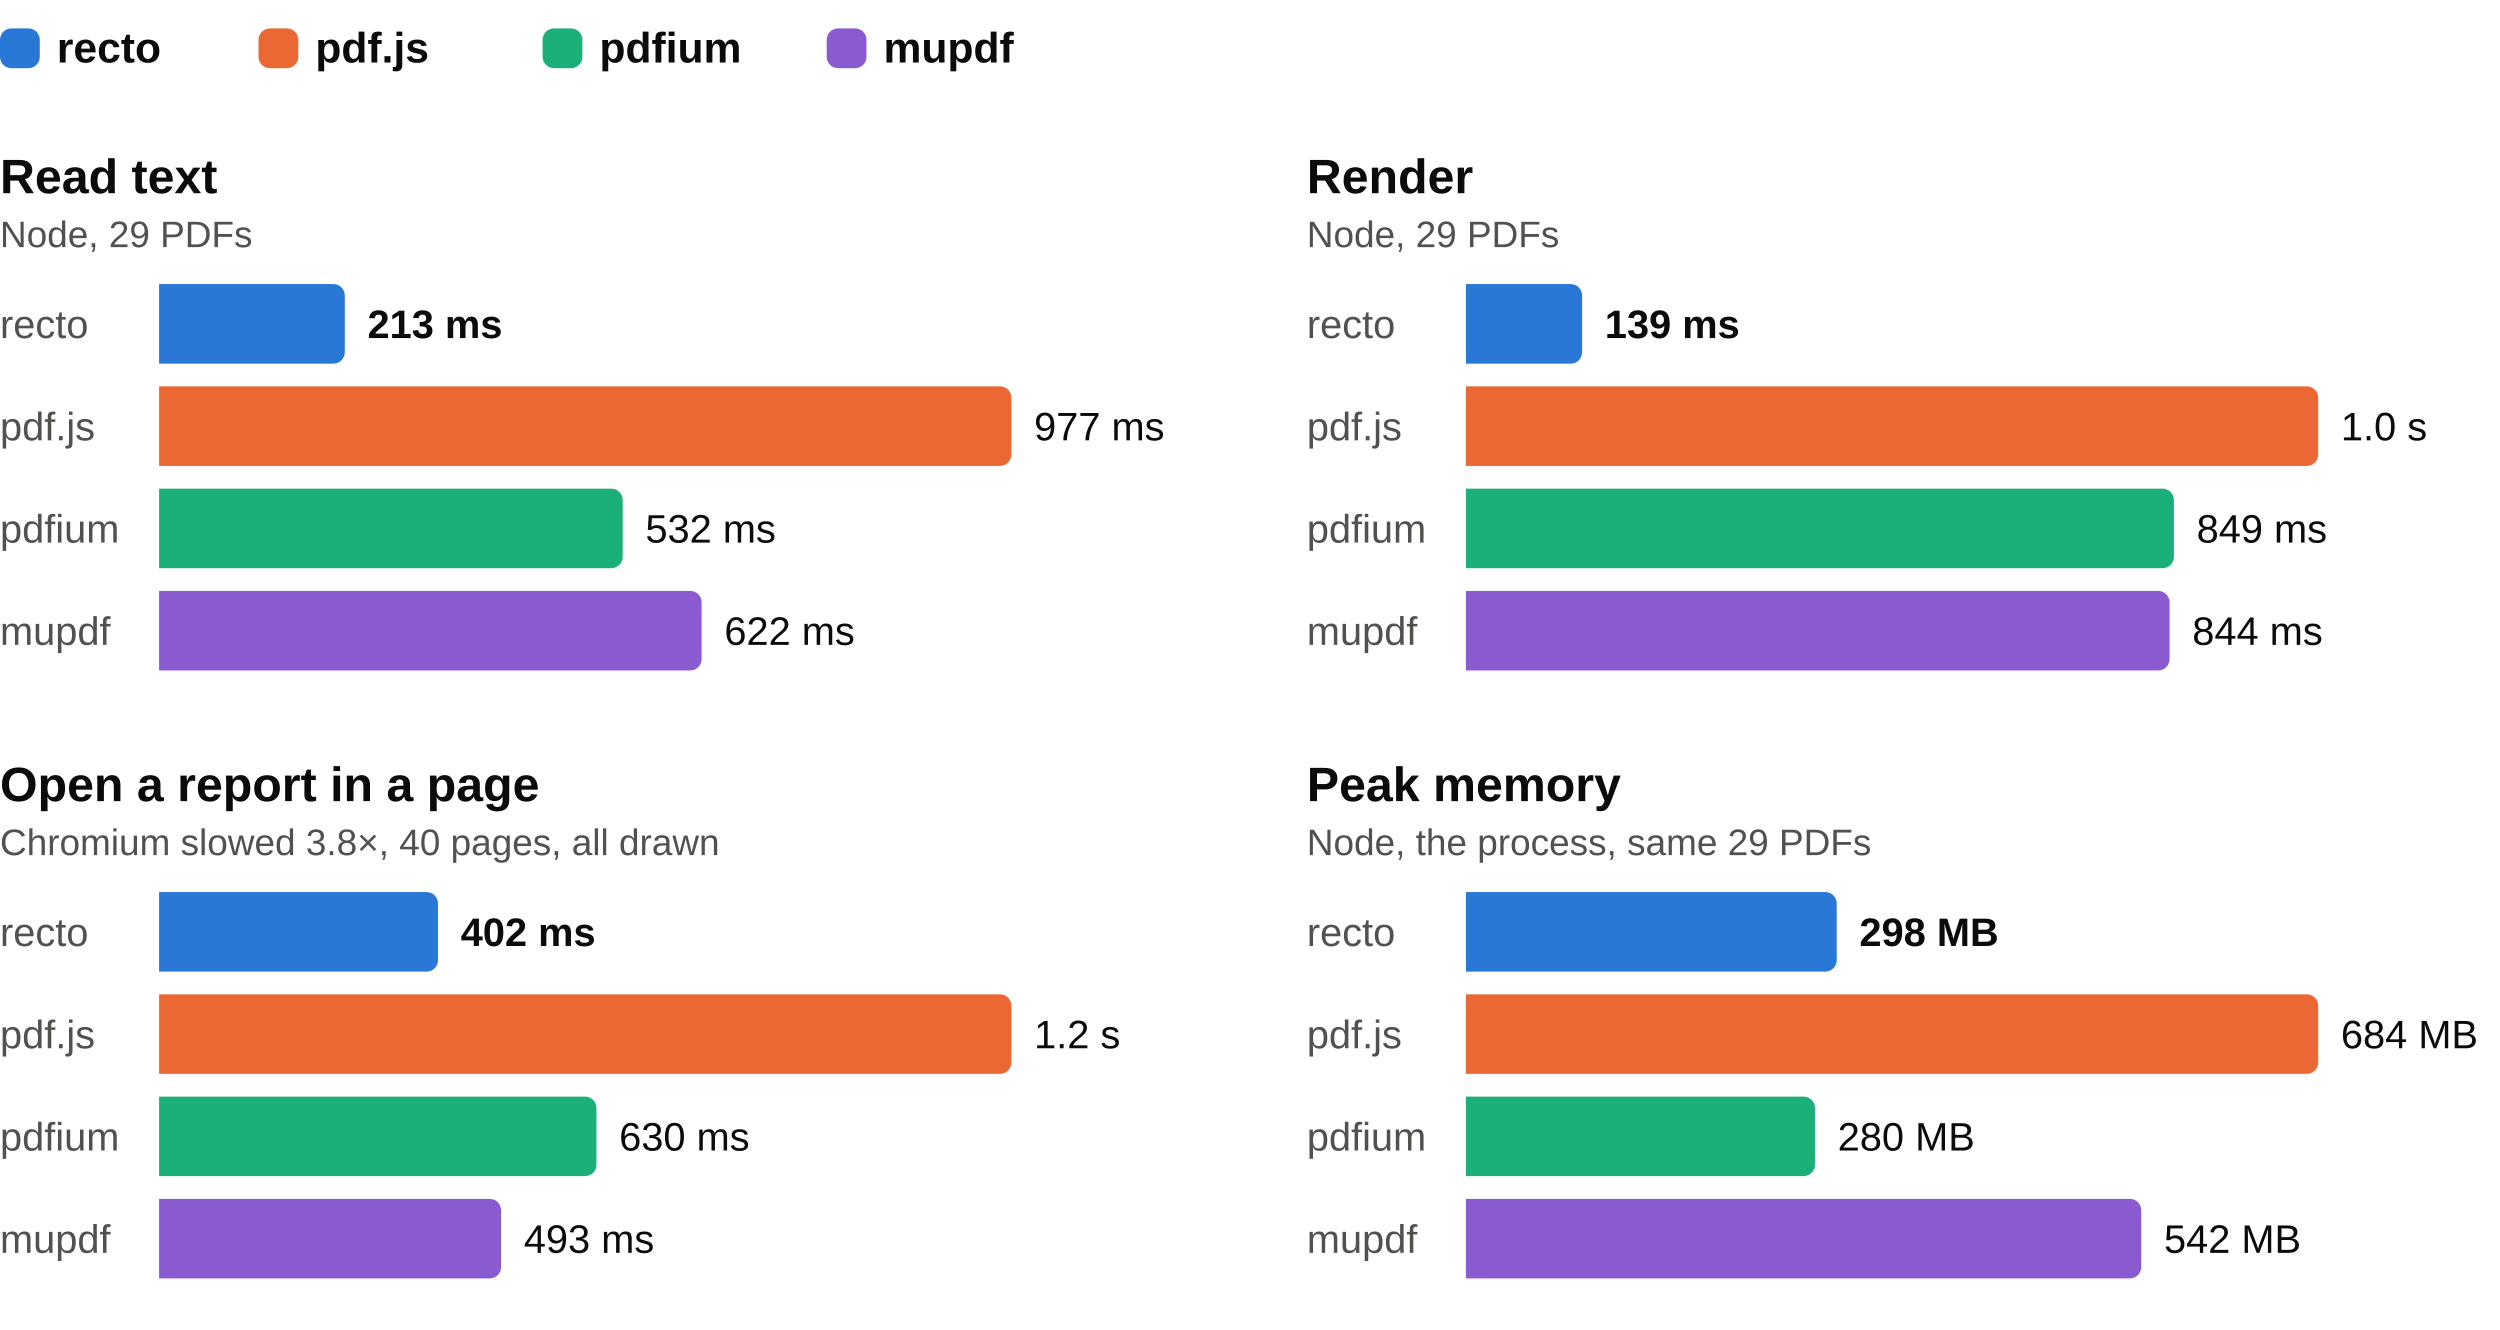
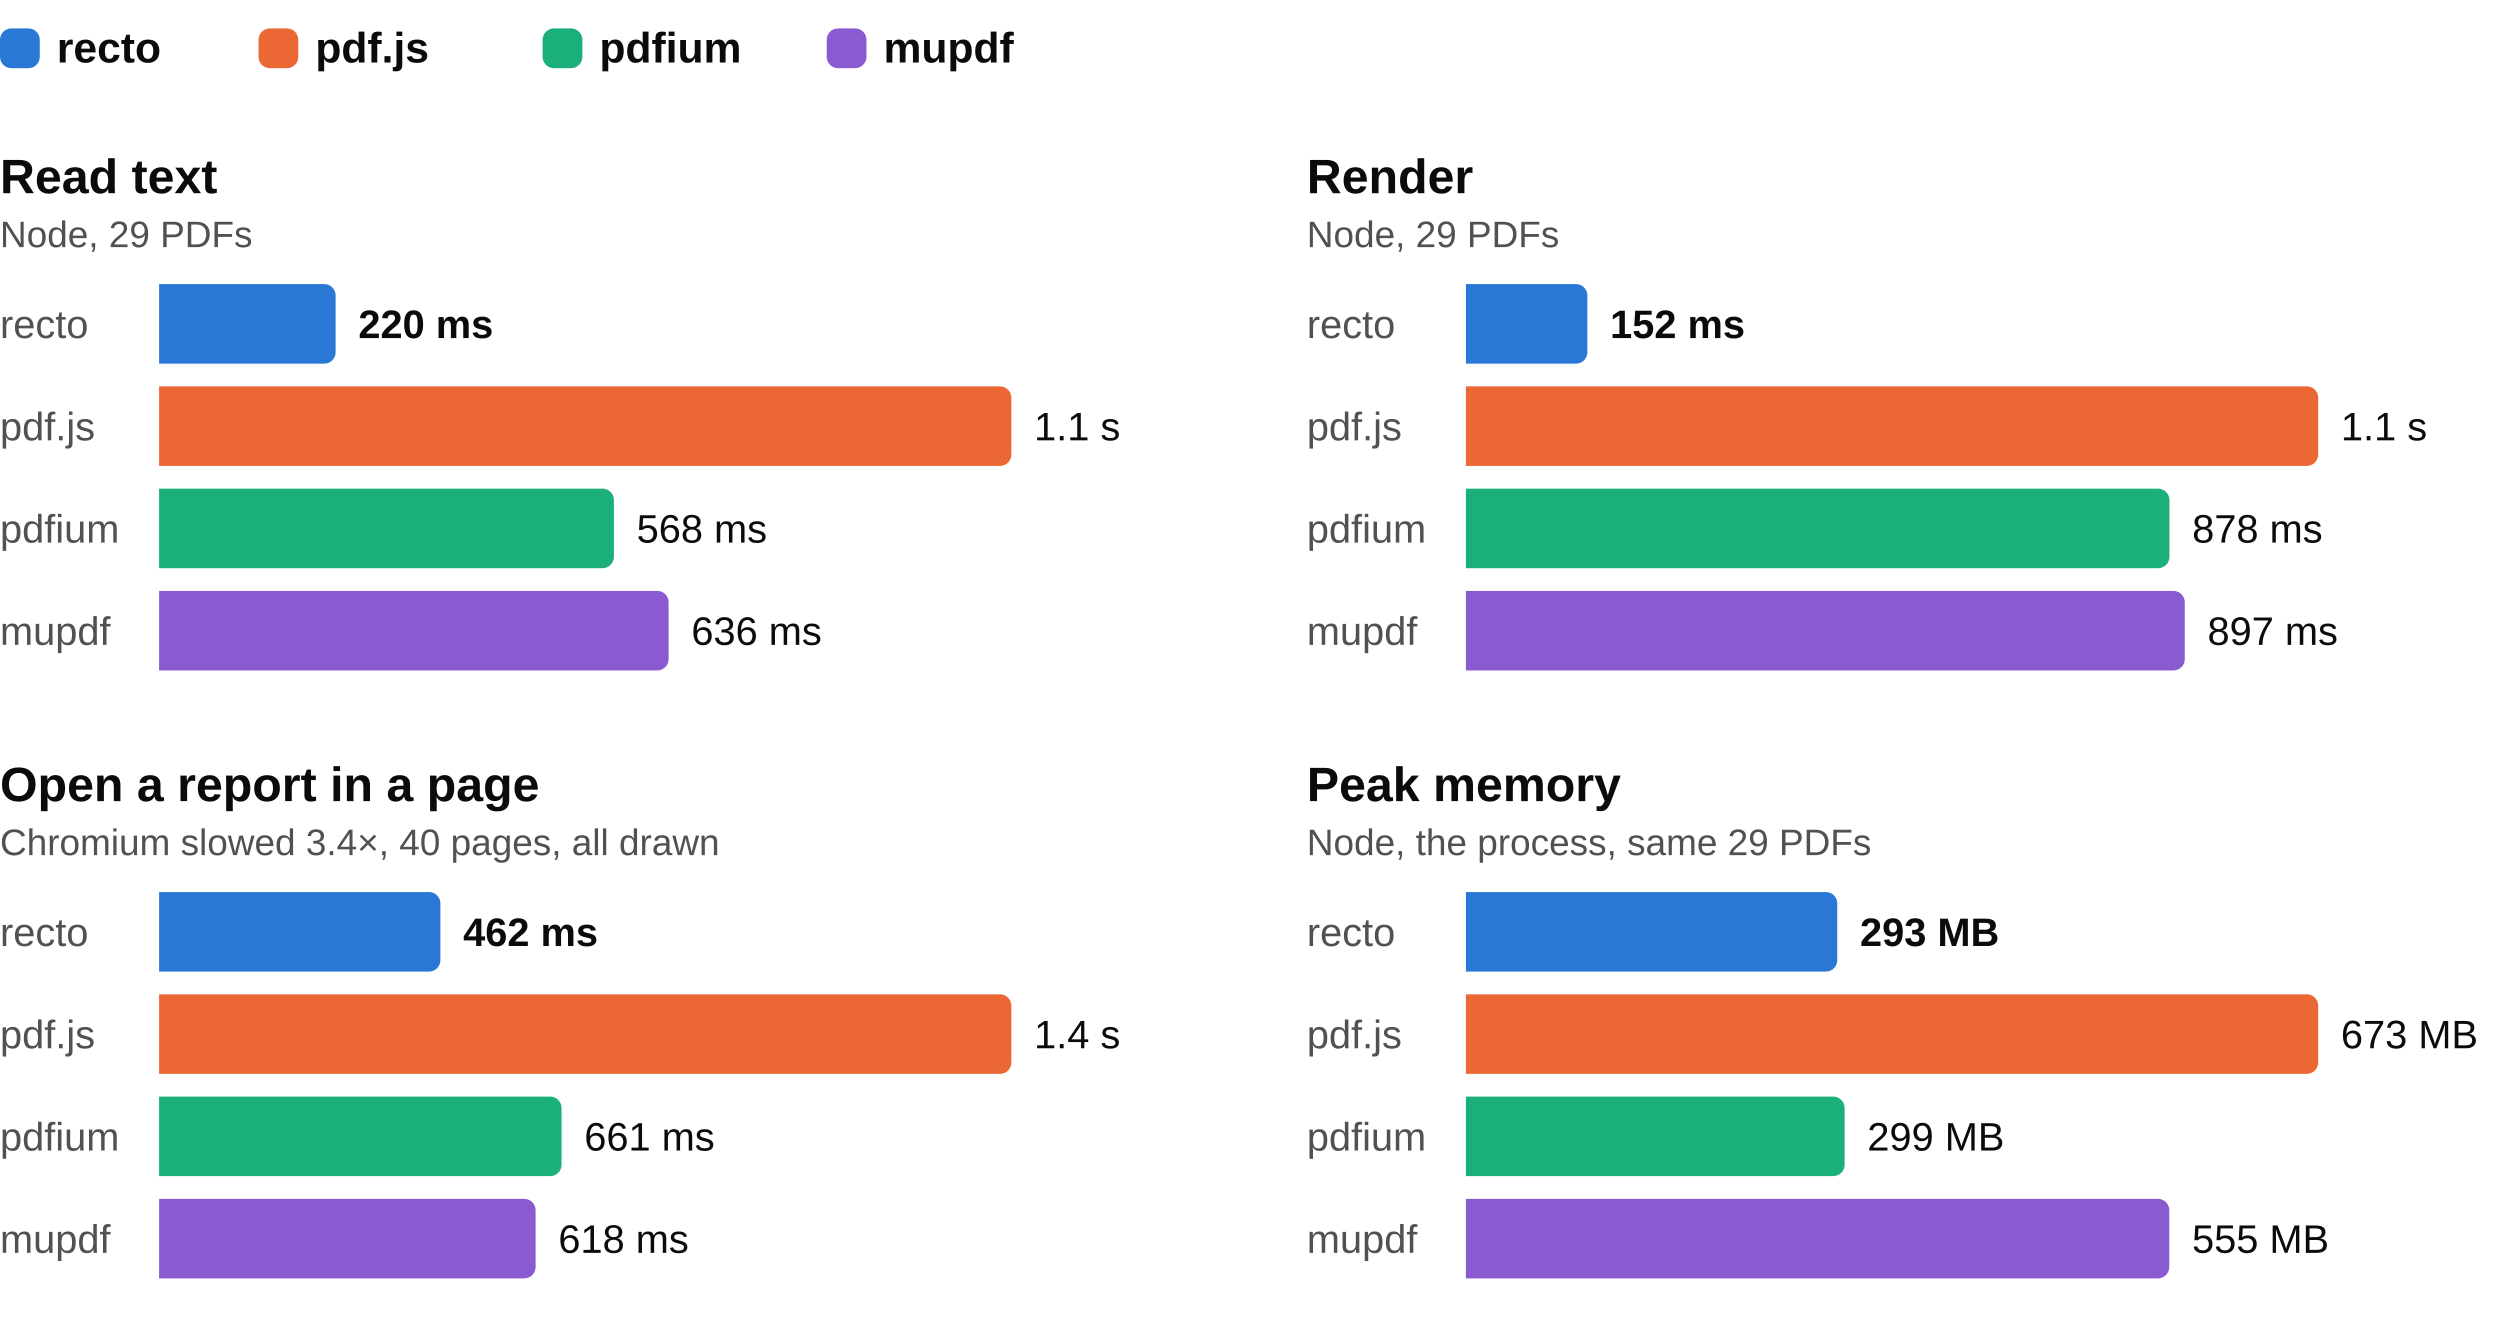
- <svg xmlns="http://www.w3.org/2000/svg" viewBox="0 0 880 468" width="880" height="468" role="img" aria-label="Benchmark medians: Read text: recto 213 ms, pdf.js 977 ms, pdfium 532 ms, mupdf 622 ms; Render: recto 139 ms, pdf.js 1.0 s, pdfium 849 ms, mupdf 844 ms; Open a report in a page: recto 402 ms, pdf.js 1.2 s, pdfium 630 ms, mupdf 493 ms; Peak memory: recto 298 MB, pdf.js 684 MB, pdfium 280 MB, mupdf 542 MB">
+ <svg xmlns="http://www.w3.org/2000/svg" viewBox="0 0 880 468" width="880" height="468" role="img" aria-label="Benchmark medians: Read text: recto 220 ms, pdf.js 1.1 s, pdfium 568 ms, mupdf 636 ms; Render: recto 152 ms, pdf.js 1.1 s, pdfium 878 ms, mupdf 897 ms; Open a report in a page: recto 462 ms, pdf.js 1.4 s, pdfium 661 ms, mupdf 618 ms; Peak memory: recto 293 MB, pdf.js 673 MB, pdfium 299 MB, mupdf 555 MB">
  <style>text{font-family:-apple-system, BlinkMacSystemFont, "Segoe UI", "Helvetica Neue", Arial, sans-serif}.t{fill:#0b0b0b}.s{fill:#52514e}</style>
  <rect x="0" y="10" width="14" height="14" rx="4" fill="#2a78d6" />
  <text x="20" y="22" class="t" font-size="15" font-weight="600">recto</text>
  <rect x="91" y="10" width="14" height="14" rx="4" fill="#eb6834" />
  <text x="111" y="22" class="t" font-size="15" font-weight="600">pdf.js</text>
  <rect x="191" y="10" width="14" height="14" rx="4" fill="#1baf7a" />
  <text x="211" y="22" class="t" font-size="15" font-weight="600">pdfium</text>
  <rect x="291" y="10" width="14" height="14" rx="4" fill="#8a5ad0" />
  <text x="311" y="22" class="t" font-size="15" font-weight="600">mupdf</text>
  <text x="0" y="68" class="t" font-size="17" font-weight="650">Read text</text>
  <text x="0" y="87" class="s" font-size="13">Node, 29 PDFs</text>
  <text x="0" y="119" class="s" font-size="14">recto</text>
-   <path d="M56 100 h61.367 a4 4 0 0 1 4 4 v20 a4 4 0 0 1 -4 4 h-61.367 z" fill="#2a78d6" />
-   <text x="129.367" y="119" class="t" font-size="14" font-weight="650">213 ms</text>
+   <path d="M56 100 h58.143 a4 4 0 0 1 4 4 v20 a4 4 0 0 1 -4 4 h-58.143 z" fill="#2a78d6" />
+   <text x="126.143" y="119" class="t" font-size="14" font-weight="650">220 ms</text>
  <text x="0" y="155" class="s" font-size="14">pdf.js</text>
  <path d="M56 136 h296 a4 4 0 0 1 4 4 v20 a4 4 0 0 1 -4 4 h-296 z" fill="#eb6834" />
-   <text x="364" y="155" class="t" font-size="14" font-weight="400">977 ms</text>
+   <text x="364" y="155" class="t" font-size="14" font-weight="400">1.1 s</text>
  <text x="0" y="191" class="s" font-size="14">pdfium</text>
-   <path d="M56 172 h159.187 a4 4 0 0 1 4 4 v20 a4 4 0 0 1 -4 4 h-159.187 z" fill="#1baf7a" />
-   <text x="227.187" y="191" class="t" font-size="14" font-weight="400">532 ms</text>
+   <path d="M56 172 h156.094 a4 4 0 0 1 4 4 v20 a4 4 0 0 1 -4 4 h-156.094 z" fill="#1baf7a" />
+   <text x="224.094" y="191" class="t" font-size="14" font-weight="400">568 ms</text>
  <text x="0" y="227" class="s" font-size="14">mupdf</text>
-   <path d="M56 208 h186.973 a4 4 0 0 1 4 4 v20 a4 4 0 0 1 -4 4 h-186.973 z" fill="#8a5ad0" />
-   <text x="254.973" y="227" class="t" font-size="14" font-weight="400">622 ms</text>
+   <path d="M56 208 h175.352 a4 4 0 0 1 4 4 v20 a4 4 0 0 1 -4 4 h-175.352 z" fill="#8a5ad0" />
+   <text x="243.352" y="227" class="t" font-size="14" font-weight="400">636 ms</text>
  <text x="460" y="68" class="t" font-size="17" font-weight="650">Render</text>
  <text x="460" y="87" class="s" font-size="13">Node, 29 PDFs</text>
  <text x="460" y="119" class="s" font-size="14">recto</text>
-   <path d="M516 100 h36.9 a4 4 0 0 1 4 4 v20 a4 4 0 0 1 -4 4 h-36.9 z" fill="#2a78d6" />
-   <text x="564.9" y="119" class="t" font-size="14" font-weight="650">139 ms</text>
+   <path d="M516 100 h38.756 a4 4 0 0 1 4 4 v20 a4 4 0 0 1 -4 4 h-38.756 z" fill="#2a78d6" />
+   <text x="566.756" y="119" class="t" font-size="14" font-weight="650">152 ms</text>
  <text x="460" y="155" class="s" font-size="14">pdf.js</text>
  <path d="M516 136 h296 a4 4 0 0 1 4 4 v20 a4 4 0 0 1 -4 4 h-296 z" fill="#eb6834" />
-   <text x="824" y="155" class="t" font-size="14" font-weight="400">1.0 s</text>
+   <text x="824" y="155" class="t" font-size="14" font-weight="400">1.1 s</text>
  <text x="460" y="191" class="s" font-size="14">pdfium</text>
-   <path d="M516 172 h245.213 a4 4 0 0 1 4 4 v20 a4 4 0 0 1 -4 4 h-245.213 z" fill="#1baf7a" />
-   <text x="773.213" y="191" class="t" font-size="14" font-weight="400">849 ms</text>
+   <path d="M516 172 h243.648 a4 4 0 0 1 4 4 v20 a4 4 0 0 1 -4 4 h-243.648 z" fill="#1baf7a" />
+   <text x="771.648" y="191" class="t" font-size="14" font-weight="400">878 ms</text>
  <text x="460" y="227" class="s" font-size="14">mupdf</text>
-   <path d="M516 208 h243.687 a4 4 0 0 1 4 4 v20 a4 4 0 0 1 -4 4 h-243.687 z" fill="#8a5ad0" />
-   <text x="771.687" y="227" class="t" font-size="14" font-weight="400">844 ms</text>
+   <path d="M516 208 h249.039 a4 4 0 0 1 4 4 v20 a4 4 0 0 1 -4 4 h-249.039 z" fill="#8a5ad0" />
+   <text x="777.039" y="227" class="t" font-size="14" font-weight="400">897 ms</text>
  <text x="0" y="282" class="t" font-size="17" font-weight="650">Open a report in a page</text>
-   <text x="0" y="301" class="s" font-size="13">Chromium slowed 3.8×, 40 pages, all drawn</text>
+   <text x="0" y="301" class="s" font-size="13">Chromium slowed 3.4×, 40 pages, all drawn</text>
  <text x="0" y="333" class="s" font-size="14">recto</text>
-   <path d="M56 314 h94.168 a4 4 0 0 1 4 4 v20 a4 4 0 0 1 -4 4 h-94.168 z" fill="#2a78d6" />
-   <text x="162.168" y="333" class="t" font-size="14" font-weight="650">402 ms</text>
+   <path d="M56 314 h95.014 a4 4 0 0 1 4 4 v20 a4 4 0 0 1 -4 4 h-95.014 z" fill="#2a78d6" />
+   <text x="163.014" y="333" class="t" font-size="14" font-weight="650">462 ms</text>
  <text x="0" y="369" class="s" font-size="14">pdf.js</text>
  <path d="M56 350 h296 a4 4 0 0 1 4 4 v20 a4 4 0 0 1 -4 4 h-296 z" fill="#eb6834" />
-   <text x="364" y="369" class="t" font-size="14" font-weight="400">1.2 s</text>
+   <text x="364" y="369" class="t" font-size="14" font-weight="400">1.4 s</text>
  <text x="0" y="405" class="s" font-size="14">pdfium</text>
-   <path d="M56 386 h149.946 a4 4 0 0 1 4 4 v20 a4 4 0 0 1 -4 4 h-149.946 z" fill="#1baf7a" />
-   <text x="217.946" y="405" class="t" font-size="14" font-weight="400">630 ms</text>
+   <path d="M56 386 h137.663 a4 4 0 0 1 4 4 v20 a4 4 0 0 1 -4 4 h-137.663 z" fill="#1baf7a" />
+   <text x="205.663" y="405" class="t" font-size="14" font-weight="400">661 ms</text>
  <text x="0" y="441" class="s" font-size="14">mupdf</text>
-   <path d="M56 422 h116.376 a4 4 0 0 1 4 4 v20 a4 4 0 0 1 -4 4 h-116.376 z" fill="#8a5ad0" />
-   <text x="184.376" y="441" class="t" font-size="14" font-weight="400">493 ms</text>
+   <path d="M56 422 h128.533 a4 4 0 0 1 4 4 v20 a4 4 0 0 1 -4 4 h-128.533 z" fill="#8a5ad0" />
+   <text x="196.533" y="441" class="t" font-size="14" font-weight="400">618 ms</text>
  <text x="460" y="282" class="t" font-size="17" font-weight="650">Peak memory</text>
  <text x="460" y="301" class="s" font-size="13">Node, the process, same 29 PDFs</text>
  <text x="460" y="333" class="s" font-size="14">recto</text>
-   <path d="M516 314 h126.522 a4 4 0 0 1 4 4 v20 a4 4 0 0 1 -4 4 h-126.522 z" fill="#2a78d6" />
-   <text x="654.522" y="333" class="t" font-size="14" font-weight="650">298 MB</text>
+   <path d="M516 314 h126.717 a4 4 0 0 1 4 4 v20 a4 4 0 0 1 -4 4 h-126.717 z" fill="#2a78d6" />
+   <text x="654.717" y="333" class="t" font-size="14" font-weight="650">293 MB</text>
  <text x="460" y="369" class="s" font-size="14">pdf.js</text>
  <path d="M516 350 h296 a4 4 0 0 1 4 4 v20 a4 4 0 0 1 -4 4 h-296 z" fill="#eb6834" />
-   <text x="824" y="369" class="t" font-size="14" font-weight="400">684 MB</text>
+   <text x="824" y="369" class="t" font-size="14" font-weight="400">673 MB</text>
  <text x="460" y="405" class="s" font-size="14">pdfium</text>
-   <path d="M516 386 h118.866 a4 4 0 0 1 4 4 v20 a4 4 0 0 1 -4 4 h-118.866 z" fill="#1baf7a" />
-   <text x="646.866" y="405" class="t" font-size="14" font-weight="400">280 MB</text>
+   <path d="M516 386 h129.303 a4 4 0 0 1 4 4 v20 a4 4 0 0 1 -4 4 h-129.303 z" fill="#1baf7a" />
+   <text x="657.303" y="405" class="t" font-size="14" font-weight="400">299 MB</text>
  <text x="460" y="441" class="s" font-size="14">mupdf</text>
-   <path d="M516 422 h233.716 a4 4 0 0 1 4 4 v20 a4 4 0 0 1 -4 4 h-233.716 z" fill="#8a5ad0" />
-   <text x="761.716" y="441" class="t" font-size="14" font-weight="400">542 MB</text>
+   <path d="M516 422 h243.59 a4 4 0 0 1 4 4 v20 a4 4 0 0 1 -4 4 h-243.59 z" fill="#8a5ad0" />
+   <text x="771.59" y="441" class="t" font-size="14" font-weight="400">555 MB</text>
</svg>
